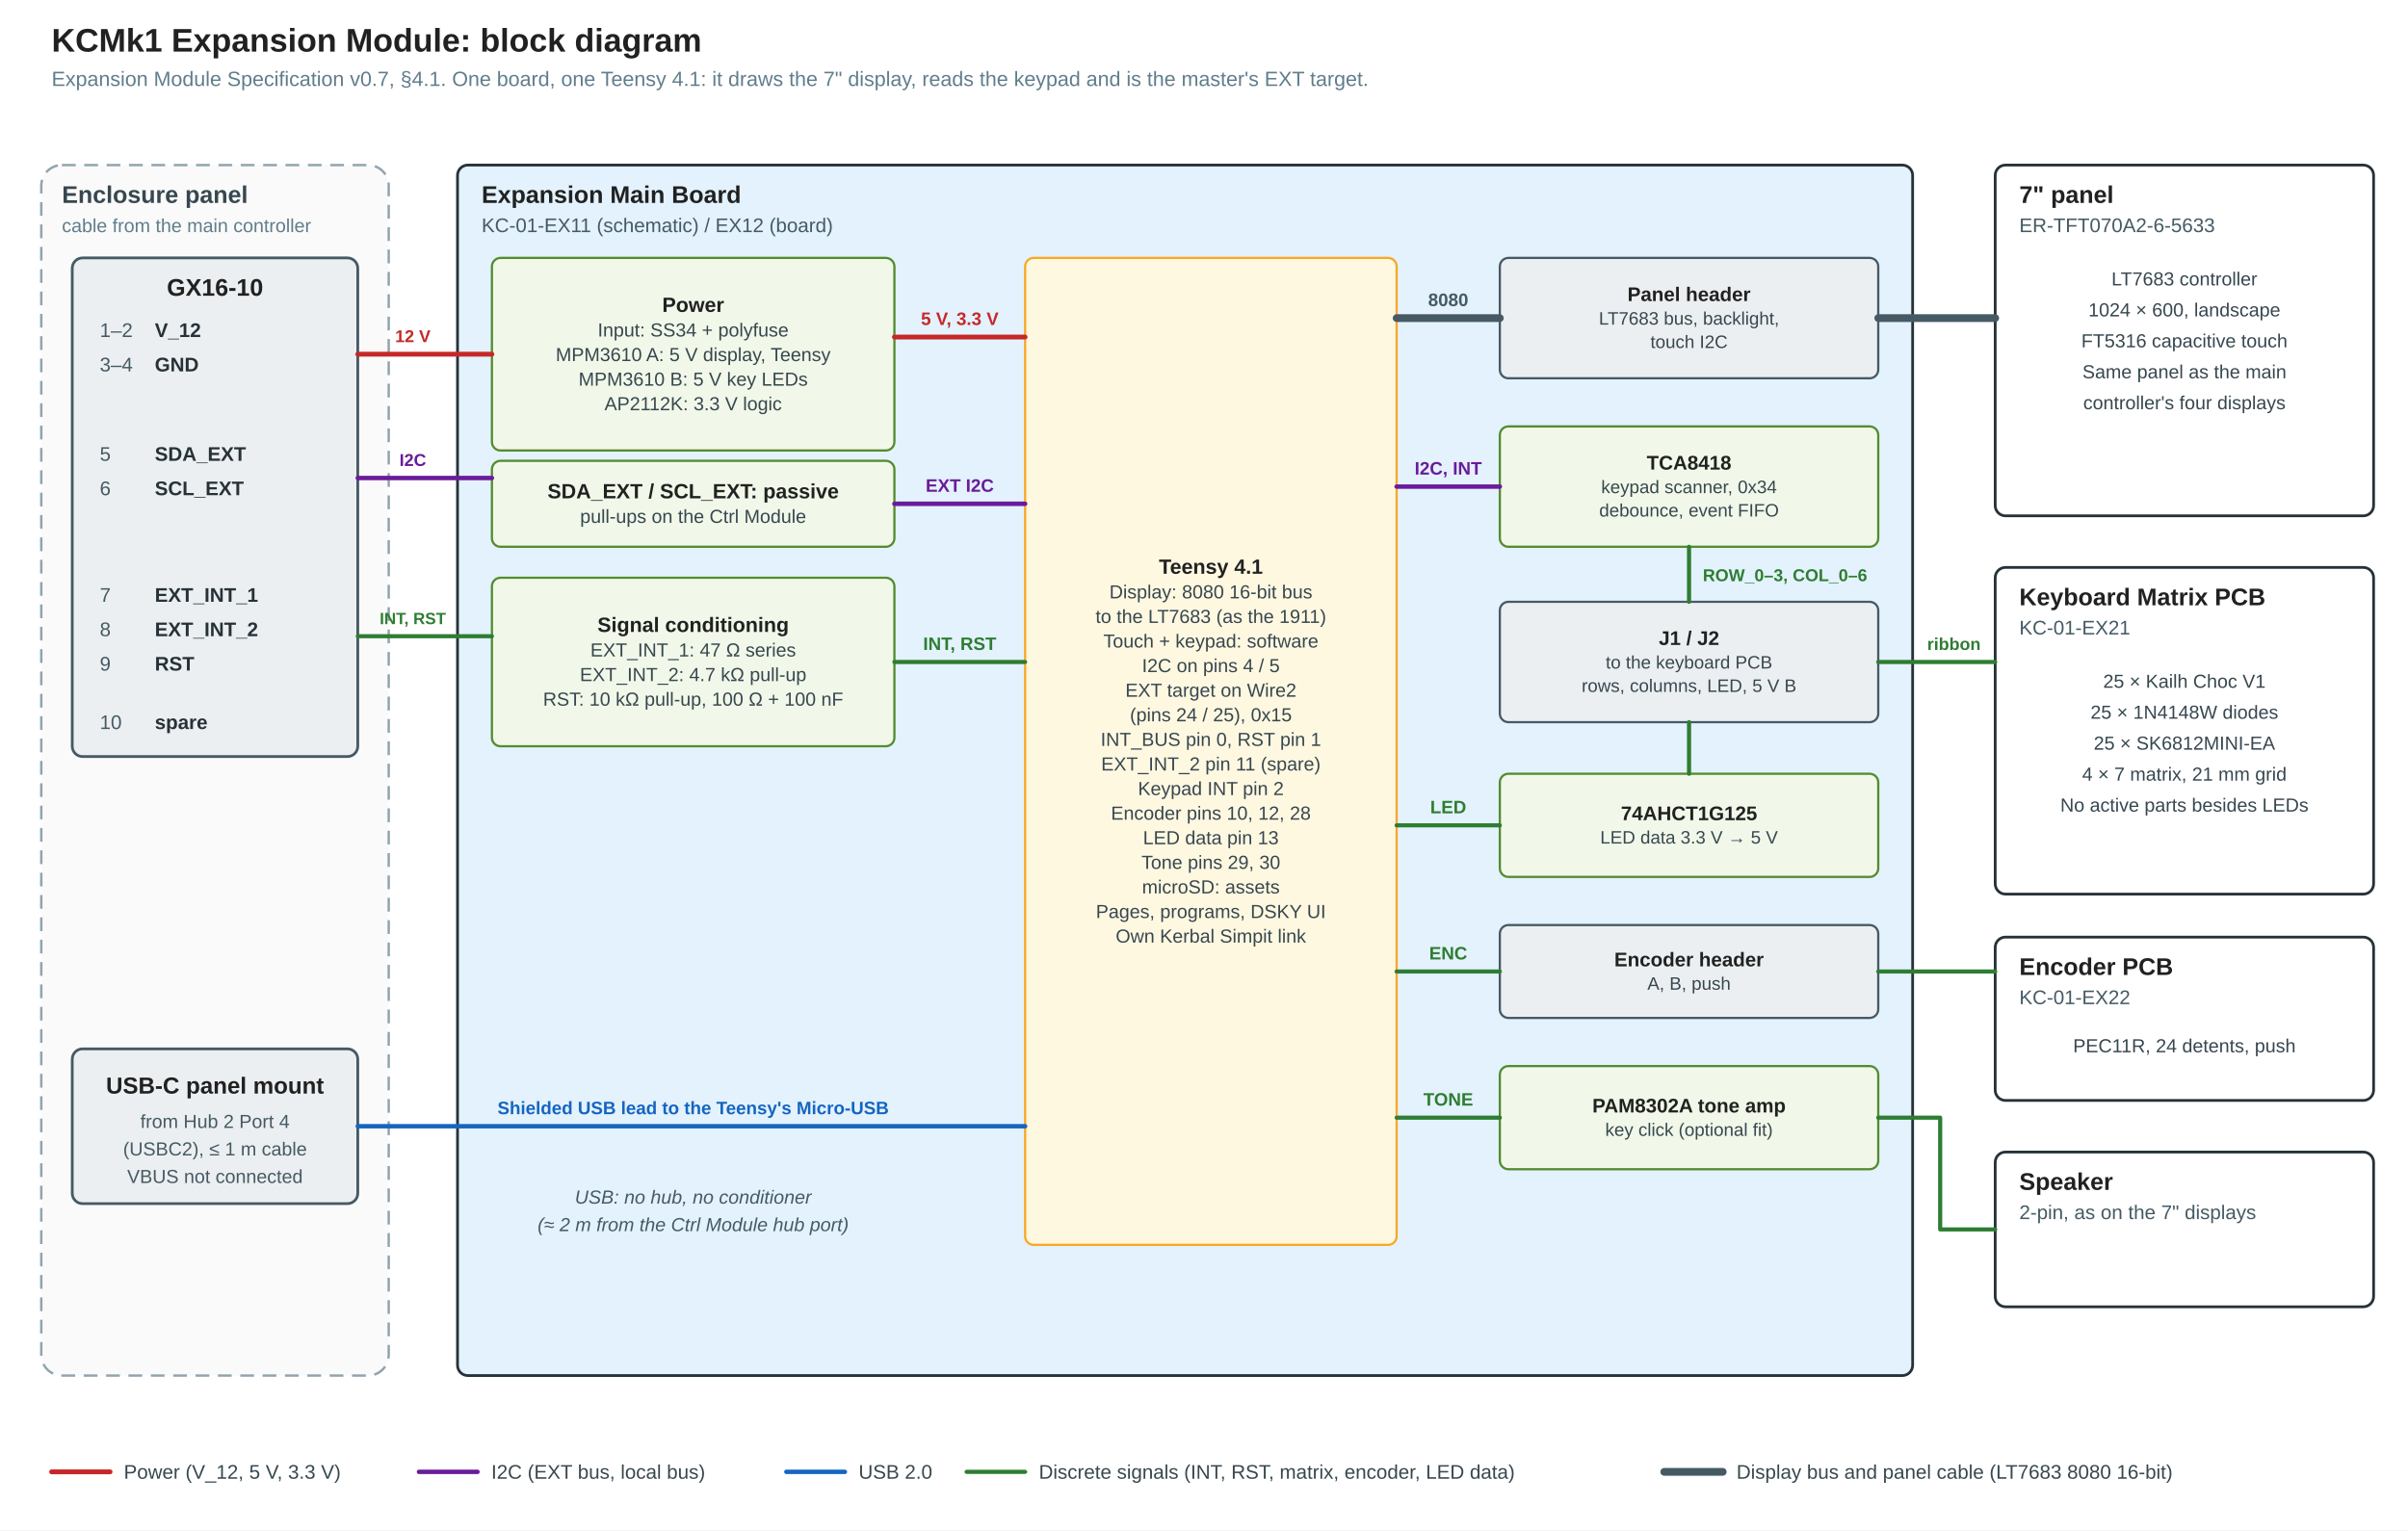
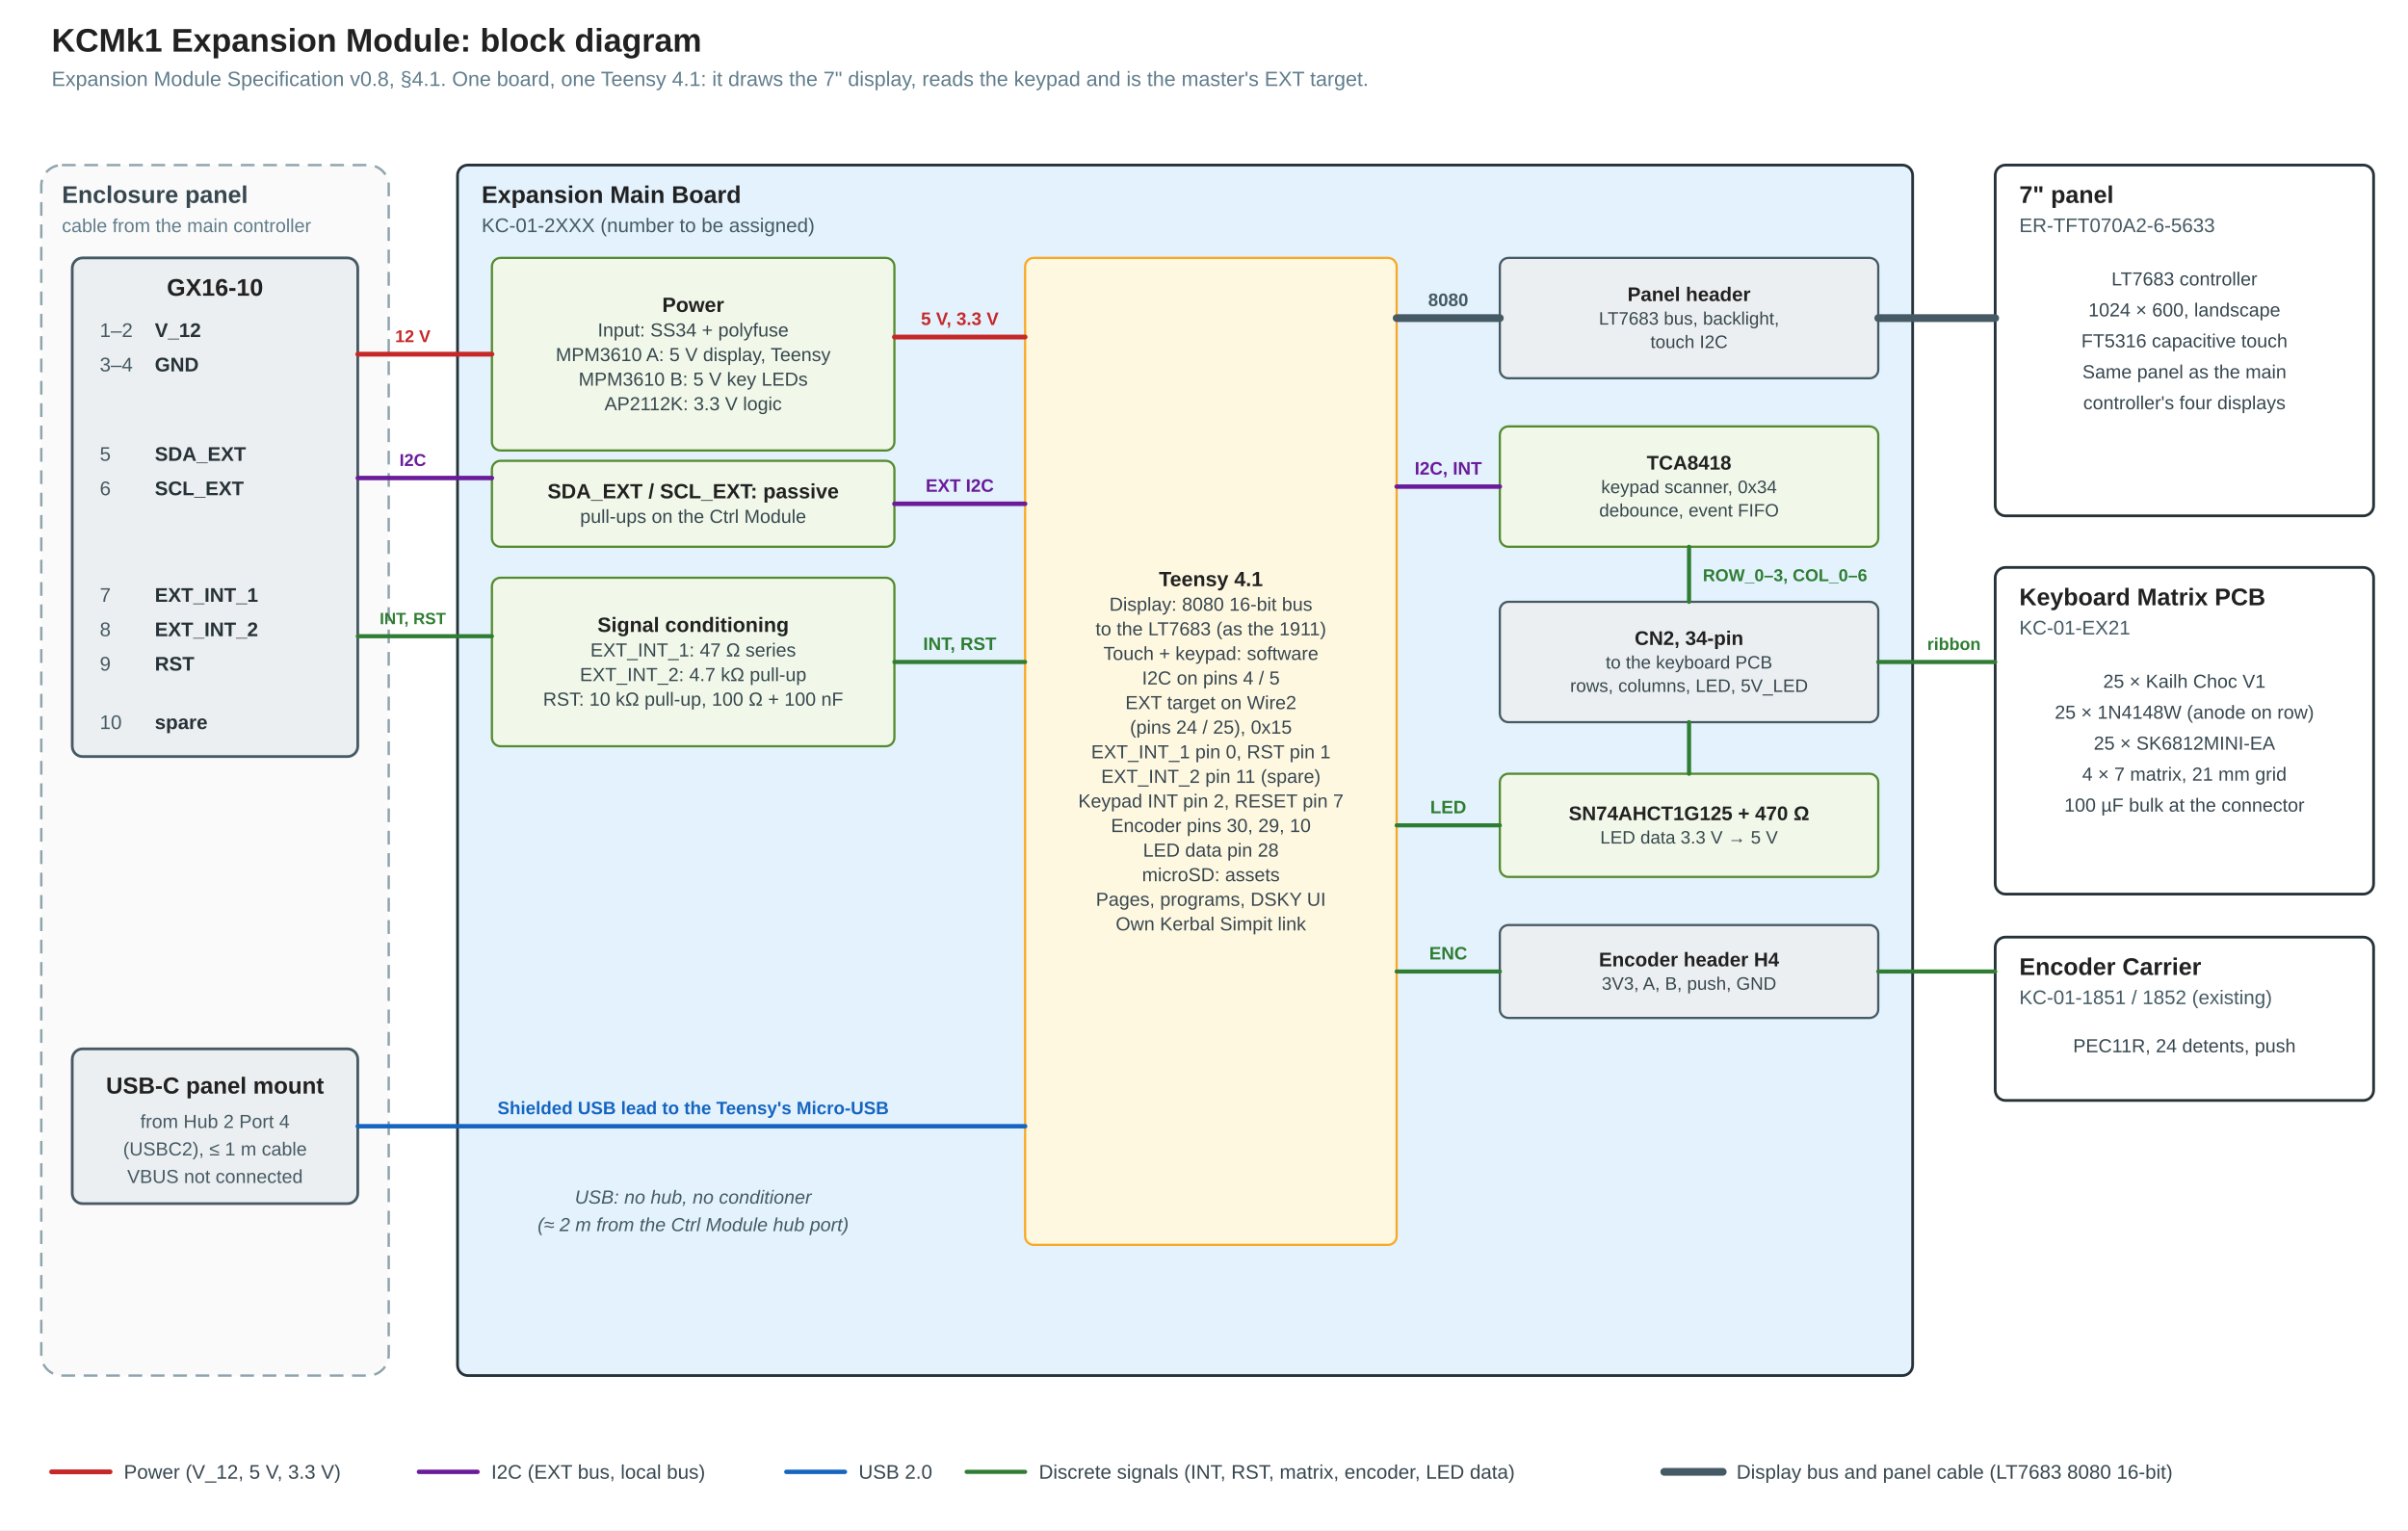
<svg xmlns="http://www.w3.org/2000/svg" width="1400" height="890" viewBox="0 0 1400 890" font-family="Liberation Sans, Arial, Helvetica, sans-serif">
  <rect width="100%" height="100%" fill="#ffffff" />
  <text x="30.0" y="30.0" font-size="19" font-weight="bold" text-anchor="start" fill="#212121">KCMk1 Expansion Module: block diagram</text>
-   <text x="30.0" y="50.0" font-size="12" font-weight="normal" text-anchor="start" fill="#607d8b">Expansion Module Specification v0.7, §4.1. One board, one Teensy 4.1: it draws the 7" display, reads the keypad and is the master's EXT target.</text>
+   <text x="30.0" y="50.0" font-size="12" font-weight="normal" text-anchor="start" fill="#607d8b">Expansion Module Specification v0.8, §4.1. One board, one Teensy 4.1: it draws the 7" display, reads the keypad and is the master's EXT target.</text>
  <rect x="24.0" y="96.0" width="202.0" height="704.0" rx="12" fill="#fafafa" stroke="#90a4ae" stroke-width="1.4" stroke-dasharray="8 5" />
  <text x="36.0" y="118.0" font-size="14" font-weight="bold" text-anchor="start" fill="#37474f">Enclosure panel</text>
  <text x="36.0" y="135.0" font-size="11" font-weight="normal" text-anchor="start" fill="#607d8b">cable from the main controller</text>
  <rect x="42.0" y="150.0" width="166.0" height="290.0" rx="6" fill="#eceff1" stroke="#455a64" stroke-width="1.6" />
  <text x="125.0" y="172.0" font-size="14" font-weight="bold" text-anchor="middle" fill="#212121">GX16-10</text>
  <text x="58.0" y="196.0" font-size="11.5" font-weight="normal" text-anchor="start" fill="#455a64">1–2</text>
  <text x="90.0" y="196.0" font-size="11.5" font-weight="bold" text-anchor="start" fill="#263238">V_12</text>
  <text x="58.0" y="216.0" font-size="11.5" font-weight="normal" text-anchor="start" fill="#455a64">3–4</text>
  <text x="90.0" y="216.0" font-size="11.5" font-weight="bold" text-anchor="start" fill="#263238">GND</text>
  <text x="58.0" y="268.0" font-size="11.5" font-weight="normal" text-anchor="start" fill="#455a64">5</text>
  <text x="90.0" y="268.0" font-size="11.5" font-weight="bold" text-anchor="start" fill="#263238">SDA_EXT</text>
  <text x="58.0" y="288.0" font-size="11.5" font-weight="normal" text-anchor="start" fill="#455a64">6</text>
  <text x="90.0" y="288.0" font-size="11.5" font-weight="bold" text-anchor="start" fill="#263238">SCL_EXT</text>
  <text x="58.0" y="350.0" font-size="11.5" font-weight="normal" text-anchor="start" fill="#455a64">7</text>
  <text x="90.0" y="350.0" font-size="11.5" font-weight="bold" text-anchor="start" fill="#263238">EXT_INT_1</text>
  <text x="58.0" y="370.0" font-size="11.5" font-weight="normal" text-anchor="start" fill="#455a64">8</text>
  <text x="90.0" y="370.0" font-size="11.5" font-weight="bold" text-anchor="start" fill="#263238">EXT_INT_2</text>
  <text x="58.0" y="390.0" font-size="11.5" font-weight="normal" text-anchor="start" fill="#455a64">9</text>
  <text x="90.0" y="390.0" font-size="11.5" font-weight="bold" text-anchor="start" fill="#263238">RST</text>
  <text x="58.0" y="424.0" font-size="11.5" font-weight="normal" text-anchor="start" fill="#455a64">10</text>
  <text x="90.0" y="424.0" font-size="11.5" font-weight="bold" text-anchor="start" fill="#263238">spare</text>
  <rect x="42.0" y="610.0" width="166.0" height="90.0" rx="6" fill="#eceff1" stroke="#455a64" stroke-width="1.6" />
  <text x="125.0" y="636.0" font-size="13.5" font-weight="bold" text-anchor="middle" fill="#212121">USB-C panel mount</text>
  <text x="125.0" y="656.0" font-size="11" font-weight="normal" text-anchor="middle" fill="#455a64">from Hub 2 Port 4</text>
  <text x="125.0" y="672.0" font-size="11" font-weight="normal" text-anchor="middle" fill="#455a64">(USBC2), ≤ 1 m cable</text>
  <text x="125.0" y="688.0" font-size="11" font-weight="normal" text-anchor="middle" fill="#455a64">VBUS not connected</text>
  <rect x="266.0" y="96.0" width="846.0" height="704.0" rx="6" fill="#e3f2fd" stroke="#263238" stroke-width="1.6" />
  <text x="280.0" y="118.0" font-size="14" font-weight="bold" text-anchor="start" fill="#212121">Expansion Main Board</text>
-   <text x="280.0" y="135.0" font-size="11.5" font-weight="normal" text-anchor="start" fill="#455a64">KC-01-EX11 (schematic) / EX12 (board)</text>
+   <text x="280.0" y="135.0" font-size="11.5" font-weight="normal" text-anchor="start" fill="#455a64">KC-01-2XXX (number to be assigned)</text>
  <rect x="286.0" y="150.0" width="234.0" height="112.0" rx="5" fill="#f1f8e9" stroke="#558b2f" stroke-width="1.3" />
  <text x="403.0" y="181.4" font-size="12" font-weight="bold" text-anchor="middle" fill="#212121">Power</text>
  <text x="403.0" y="195.7" font-size="11" font-weight="normal" text-anchor="middle" fill="#37474f">Input: SS34 + polyfuse</text>
  <text x="403.0" y="210.0" font-size="11" font-weight="normal" text-anchor="middle" fill="#37474f">MPM3610 A: 5 V display, Teensy</text>
  <text x="403.0" y="224.3" font-size="11" font-weight="normal" text-anchor="middle" fill="#37474f">MPM3610 B: 5 V key LEDs</text>
  <text x="403.0" y="238.6" font-size="11" font-weight="normal" text-anchor="middle" fill="#37474f">AP2112K: 3.3 V logic</text>
  <rect x="286.0" y="268.0" width="234.0" height="50.0" rx="5" fill="#f1f8e9" stroke="#558b2f" stroke-width="1.3" />
  <text x="403.0" y="289.8" font-size="12" font-weight="bold" text-anchor="middle" fill="#212121">SDA_EXT / SCL_EXT: passive</text>
  <text x="403.0" y="304.1" font-size="11" font-weight="normal" text-anchor="middle" fill="#37474f">pull-ups on the Ctrl Module</text>
  <rect x="286.0" y="336.0" width="234.0" height="98.0" rx="5" fill="#f1f8e9" stroke="#558b2f" stroke-width="1.3" />
  <text x="403.0" y="367.5" font-size="12" font-weight="bold" text-anchor="middle" fill="#212121">Signal conditioning</text>
  <text x="403.0" y="381.8" font-size="11" font-weight="normal" text-anchor="middle" fill="#37474f">EXT_INT_1: 47 Ω series</text>
  <text x="403.0" y="396.1" font-size="11" font-weight="normal" text-anchor="middle" fill="#37474f">EXT_INT_2: 4.7 kΩ pull-up</text>
  <text x="403.0" y="410.4" font-size="11" font-weight="normal" text-anchor="middle" fill="#37474f">RST: 10 kΩ pull-up, 100 Ω + 100 nF</text>
  <text x="403.0" y="700.0" font-size="11" font-weight="normal" text-anchor="middle" fill="#455a64" font-style="italic">USB: no hub, no conditioner</text>
  <text x="403.0" y="716.0" font-size="11" font-weight="normal" text-anchor="middle" fill="#455a64" font-style="italic">(≈ 2 m from the Ctrl Module hub port)</text>
  <rect x="596.0" y="150.0" width="216.0" height="574.0" rx="5" fill="#fff8e1" stroke="#f9a825" stroke-width="1.3" />
-   <text x="704.0" y="333.7" font-size="12" font-weight="bold" text-anchor="middle" fill="#212121">Teensy 4.1</text>
-   <text x="704.0" y="348.0" font-size="11" font-weight="normal" text-anchor="middle" fill="#37474f">Display: 8080 16-bit bus</text>
-   <text x="704.0" y="362.3" font-size="11" font-weight="normal" text-anchor="middle" fill="#37474f">to the LT7683 (as the 1911)</text>
-   <text x="704.0" y="376.6" font-size="11" font-weight="normal" text-anchor="middle" fill="#37474f">Touch + keypad: software</text>
-   <text x="704.0" y="390.9" font-size="11" font-weight="normal" text-anchor="middle" fill="#37474f">I2C on pins 4 / 5</text>
-   <text x="704.0" y="405.2" font-size="11" font-weight="normal" text-anchor="middle" fill="#37474f">EXT target on Wire2</text>
-   <text x="704.0" y="419.5" font-size="11" font-weight="normal" text-anchor="middle" fill="#37474f">(pins 24 / 25), 0x15</text>
-   <text x="704.0" y="433.8" font-size="11" font-weight="normal" text-anchor="middle" fill="#37474f">INT_BUS pin 0, RST pin 1</text>
-   <text x="704.0" y="448.1" font-size="11" font-weight="normal" text-anchor="middle" fill="#37474f">EXT_INT_2 pin 11 (spare)</text>
-   <text x="704.0" y="462.4" font-size="11" font-weight="normal" text-anchor="middle" fill="#37474f">Keypad INT pin 2</text>
-   <text x="704.0" y="476.7" font-size="11" font-weight="normal" text-anchor="middle" fill="#37474f">Encoder pins 10, 12, 28</text>
-   <text x="704.0" y="491.0" font-size="11" font-weight="normal" text-anchor="middle" fill="#37474f">LED data pin 13</text>
-   <text x="704.0" y="505.3" font-size="11" font-weight="normal" text-anchor="middle" fill="#37474f">Tone pins 29, 30</text>
-   <text x="704.0" y="519.6" font-size="11" font-weight="normal" text-anchor="middle" fill="#37474f">microSD: assets</text>
-   <text x="704.0" y="533.9" font-size="11" font-weight="normal" text-anchor="middle" fill="#37474f">Pages, programs, DSKY UI</text>
-   <text x="704.0" y="548.2" font-size="11" font-weight="normal" text-anchor="middle" fill="#37474f">Own Kerbal Simpit link</text>
+   <text x="704.0" y="340.9" font-size="12" font-weight="bold" text-anchor="middle" fill="#212121">Teensy 4.1</text>
+   <text x="704.0" y="355.2" font-size="11" font-weight="normal" text-anchor="middle" fill="#37474f">Display: 8080 16-bit bus</text>
+   <text x="704.0" y="369.5" font-size="11" font-weight="normal" text-anchor="middle" fill="#37474f">to the LT7683 (as the 1911)</text>
+   <text x="704.0" y="383.8" font-size="11" font-weight="normal" text-anchor="middle" fill="#37474f">Touch + keypad: software</text>
+   <text x="704.0" y="398.1" font-size="11" font-weight="normal" text-anchor="middle" fill="#37474f">I2C on pins 4 / 5</text>
+   <text x="704.0" y="412.4" font-size="11" font-weight="normal" text-anchor="middle" fill="#37474f">EXT target on Wire2</text>
+   <text x="704.0" y="426.7" font-size="11" font-weight="normal" text-anchor="middle" fill="#37474f">(pins 24 / 25), 0x15</text>
+   <text x="704.0" y="441.0" font-size="11" font-weight="normal" text-anchor="middle" fill="#37474f">EXT_INT_1 pin 0, RST pin 1</text>
+   <text x="704.0" y="455.3" font-size="11" font-weight="normal" text-anchor="middle" fill="#37474f">EXT_INT_2 pin 11 (spare)</text>
+   <text x="704.0" y="469.6" font-size="11" font-weight="normal" text-anchor="middle" fill="#37474f">Keypad INT pin 2, RESET pin 7</text>
+   <text x="704.0" y="483.9" font-size="11" font-weight="normal" text-anchor="middle" fill="#37474f">Encoder pins 30, 29, 10</text>
+   <text x="704.0" y="498.2" font-size="11" font-weight="normal" text-anchor="middle" fill="#37474f">LED data pin 28</text>
+   <text x="704.0" y="512.5" font-size="11" font-weight="normal" text-anchor="middle" fill="#37474f">microSD: assets</text>
+   <text x="704.0" y="526.8" font-size="11" font-weight="normal" text-anchor="middle" fill="#37474f">Pages, programs, DSKY UI</text>
+   <text x="704.0" y="541.1" font-size="11" font-weight="normal" text-anchor="middle" fill="#37474f">Own Kerbal Simpit link</text>
  <rect x="872.0" y="150.0" width="220.0" height="70.0" rx="5" fill="#eceff1" stroke="#455a64" stroke-width="1.3" />
  <text x="982.0" y="175.1" font-size="11.5" font-weight="bold" text-anchor="middle" fill="#212121">Panel header</text>
  <text x="982.0" y="188.8" font-size="10.5" font-weight="normal" text-anchor="middle" fill="#37474f">LT7683 bus, backlight,</text>
  <text x="982.0" y="202.4" font-size="10.5" font-weight="normal" text-anchor="middle" fill="#37474f">touch I2C</text>
  <rect x="872.0" y="248.0" width="220.0" height="70.0" rx="5" fill="#f1f8e9" stroke="#558b2f" stroke-width="1.3" />
  <text x="982.0" y="273.1" font-size="11.5" font-weight="bold" text-anchor="middle" fill="#212121">TCA8418</text>
  <text x="982.0" y="286.8" font-size="10.5" font-weight="normal" text-anchor="middle" fill="#37474f">keypad scanner, 0x34</text>
  <text x="982.0" y="300.4" font-size="10.5" font-weight="normal" text-anchor="middle" fill="#37474f">debounce, event FIFO</text>
  <rect x="872.0" y="350.0" width="220.0" height="70.0" rx="5" fill="#eceff1" stroke="#455a64" stroke-width="1.3" />
-   <text x="982.0" y="375.1" font-size="11.5" font-weight="bold" text-anchor="middle" fill="#212121">J1 / J2</text>
+   <text x="982.0" y="375.1" font-size="11.5" font-weight="bold" text-anchor="middle" fill="#212121">CN2, 34-pin</text>
  <text x="982.0" y="388.8" font-size="10.5" font-weight="normal" text-anchor="middle" fill="#37474f">to the keyboard PCB</text>
-   <text x="982.0" y="402.4" font-size="10.5" font-weight="normal" text-anchor="middle" fill="#37474f">rows, columns, LED, 5 V B</text>
+   <text x="982.0" y="402.4" font-size="10.5" font-weight="normal" text-anchor="middle" fill="#37474f">rows, columns, LED, 5V_LED</text>
  <rect x="872.0" y="450.0" width="220.0" height="60.0" rx="5" fill="#f1f8e9" stroke="#558b2f" stroke-width="1.3" />
-   <text x="982.0" y="477.0" font-size="11.5" font-weight="bold" text-anchor="middle" fill="#212121">74AHCT1G125</text>
+   <text x="982.0" y="477.0" font-size="11.5" font-weight="bold" text-anchor="middle" fill="#212121">SN74AHCT1G125 + 470 Ω</text>
  <text x="982.0" y="490.6" font-size="10.5" font-weight="normal" text-anchor="middle" fill="#37474f">LED data 3.3 V → 5 V</text>
  <rect x="872.0" y="538.0" width="220.0" height="54.0" rx="5" fill="#eceff1" stroke="#455a64" stroke-width="1.3" />
-   <text x="982.0" y="562.0" font-size="11.5" font-weight="bold" text-anchor="middle" fill="#212121">Encoder header</text>
-   <text x="982.0" y="575.6" font-size="10.5" font-weight="normal" text-anchor="middle" fill="#37474f">A, B, push</text>
-   <rect x="872.0" y="620.0" width="220.0" height="60.0" rx="5" fill="#f1f8e9" stroke="#558b2f" stroke-width="1.3" />
-   <text x="982.0" y="647.0" font-size="11.5" font-weight="bold" text-anchor="middle" fill="#212121">PAM8302A tone amp</text>
-   <text x="982.0" y="660.6" font-size="10.5" font-weight="normal" text-anchor="middle" fill="#37474f">key click (optional fit)</text>
+   <text x="982.0" y="562.0" font-size="11.5" font-weight="bold" text-anchor="middle" fill="#212121">Encoder header H4</text>
+   <text x="982.0" y="575.6" font-size="10.5" font-weight="normal" text-anchor="middle" fill="#37474f">3V3, A, B, push, GND</text>
  <polyline points="208.0,206.0 286.0,206.0" fill="none" stroke="#c62828" stroke-width="2.8" stroke-linejoin="round" stroke-linecap="round" />
  <text x="240.0" y="199.0" font-size="10" font-weight="bold" text-anchor="middle" fill="#c62828">12 V</text>
  <polyline points="208.0,278.0 286.0,278.0" fill="none" stroke="#6a1b9a" stroke-width="2.6" stroke-linejoin="round" stroke-linecap="round" />
  <text x="240.0" y="271.0" font-size="10" font-weight="bold" text-anchor="middle" fill="#6a1b9a">I2C</text>
  <polyline points="208.0,370.0 286.0,370.0" fill="none" stroke="#2e7d32" stroke-width="2.4" stroke-linejoin="round" stroke-linecap="round" />
  <text x="240.0" y="363.0" font-size="9.5" font-weight="bold" text-anchor="middle" fill="#2e7d32">INT, RST</text>
  <polyline points="520.0,196.0 596.0,196.0" fill="none" stroke="#c62828" stroke-width="2.8" stroke-linejoin="round" stroke-linecap="round" />
  <text x="558.0" y="189.0" font-size="10.5" font-weight="bold" text-anchor="middle" fill="#c62828">5 V, 3.3 V</text>
  <polyline points="520.0,293.0 596.0,293.0" fill="none" stroke="#6a1b9a" stroke-width="2.6" stroke-linejoin="round" stroke-linecap="round" />
  <text x="558.0" y="286.0" font-size="10.5" font-weight="bold" text-anchor="middle" fill="#6a1b9a">EXT I2C</text>
  <polyline points="520.0,385.0 596.0,385.0" fill="none" stroke="#2e7d32" stroke-width="2.4" stroke-linejoin="round" stroke-linecap="round" />
  <text x="558.0" y="378.0" font-size="10.5" font-weight="bold" text-anchor="middle" fill="#2e7d32">INT, RST</text>
  <polyline points="208.0,655.0 596.0,655.0" fill="none" stroke="#1565c0" stroke-width="2.6" stroke-linejoin="round" stroke-linecap="round" />
  <text x="403.0" y="648.0" font-size="10.5" font-weight="bold" text-anchor="middle" fill="#1565c0">Shielded USB lead to the Teensy's Micro-USB</text>
  <polyline points="812.0,185.0 872.0,185.0" fill="none" stroke="#455a64" stroke-width="4.5" stroke-linejoin="round" stroke-linecap="round" />
  <text x="842.0" y="178.0" font-size="10.5" font-weight="bold" text-anchor="middle" fill="#455a64">8080</text>
  <polyline points="812.0,283.0 872.0,283.0" fill="none" stroke="#6a1b9a" stroke-width="2.6" stroke-linejoin="round" stroke-linecap="round" />
  <text x="842.0" y="276.0" font-size="10.5" font-weight="bold" text-anchor="middle" fill="#6a1b9a">I2C, INT</text>
  <polyline points="982.0,318.0 982.0,350.0" fill="none" stroke="#2e7d32" stroke-width="2.4" stroke-linejoin="round" stroke-linecap="round" />
  <text x="990.0" y="338.0" font-size="10" font-weight="bold" text-anchor="start" fill="#2e7d32">ROW_0–3, COL_0–6</text>
  <polyline points="812.0,480.0 872.0,480.0" fill="none" stroke="#2e7d32" stroke-width="2.4" stroke-linejoin="round" stroke-linecap="round" />
  <text x="842.0" y="473.0" font-size="10.5" font-weight="bold" text-anchor="middle" fill="#2e7d32">LED</text>
  <polyline points="982.0,450.0 982.0,420.0" fill="none" stroke="#2e7d32" stroke-width="2.4" stroke-linejoin="round" stroke-linecap="round" />
  <polyline points="812.0,565.0 872.0,565.0" fill="none" stroke="#2e7d32" stroke-width="2.4" stroke-linejoin="round" stroke-linecap="round" />
  <text x="842.0" y="558.0" font-size="10.5" font-weight="bold" text-anchor="middle" fill="#2e7d32">ENC</text>
-   <polyline points="812.0,650.0 872.0,650.0" fill="none" stroke="#2e7d32" stroke-width="2.4" stroke-linejoin="round" stroke-linecap="round" />
-   <text x="842.0" y="643.0" font-size="10.5" font-weight="bold" text-anchor="middle" fill="#2e7d32">TONE</text>
  <rect x="1160.0" y="96.0" width="220.0" height="204.0" rx="6" fill="#ffffff" stroke="#263238" stroke-width="1.6" />
  <text x="1174.0" y="118.0" font-size="14" font-weight="bold" text-anchor="start" fill="#212121">7" panel</text>
  <text x="1174.0" y="135.0" font-size="11.5" font-weight="normal" text-anchor="start" fill="#455a64">ER-TFT070A2-6-5633</text>
  <text x="1270.0" y="166.0" font-size="11" font-weight="normal" text-anchor="middle" fill="#37474f">LT7683 controller</text>
  <text x="1270.0" y="184.0" font-size="11" font-weight="normal" text-anchor="middle" fill="#37474f">1024 × 600, landscape</text>
  <text x="1270.0" y="202.0" font-size="11" font-weight="normal" text-anchor="middle" fill="#37474f">FT5316 capacitive touch</text>
  <text x="1270.0" y="220.0" font-size="11" font-weight="normal" text-anchor="middle" fill="#37474f">Same panel as the main</text>
  <text x="1270.0" y="238.0" font-size="11" font-weight="normal" text-anchor="middle" fill="#37474f">controller's four displays</text>
  <polyline points="1092.0,185.0 1160.0,185.0" fill="none" stroke="#455a64" stroke-width="4.5" stroke-linejoin="round" stroke-linecap="round" />
  <rect x="1160.0" y="330.0" width="220.0" height="190.0" rx="6" fill="#ffffff" stroke="#263238" stroke-width="1.6" />
  <text x="1174.0" y="352.0" font-size="14" font-weight="bold" text-anchor="start" fill="#212121">Keyboard Matrix PCB</text>
  <text x="1174.0" y="369.0" font-size="11.5" font-weight="normal" text-anchor="start" fill="#455a64">KC-01-EX21</text>
  <text x="1270.0" y="400.0" font-size="11" font-weight="normal" text-anchor="middle" fill="#37474f">25 × Kailh Choc V1</text>
-   <text x="1270.0" y="418.0" font-size="11" font-weight="normal" text-anchor="middle" fill="#37474f">25 × 1N4148W diodes</text>
+   <text x="1270.0" y="418.0" font-size="11" font-weight="normal" text-anchor="middle" fill="#37474f">25 × 1N4148W (anode on row)</text>
  <text x="1270.0" y="436.0" font-size="11" font-weight="normal" text-anchor="middle" fill="#37474f">25 × SK6812MINI-EA</text>
  <text x="1270.0" y="454.0" font-size="11" font-weight="normal" text-anchor="middle" fill="#37474f">4 × 7 matrix, 21 mm grid</text>
-   <text x="1270.0" y="472.0" font-size="11" font-weight="normal" text-anchor="middle" fill="#37474f">No active parts besides LEDs</text>
+   <text x="1270.0" y="472.0" font-size="11" font-weight="normal" text-anchor="middle" fill="#37474f">100 µF bulk at the connector</text>
  <polyline points="1092.0,385.0 1160.0,385.0" fill="none" stroke="#2e7d32" stroke-width="2.4" stroke-linejoin="round" stroke-linecap="round" />
  <text x="1136.0" y="378.0" font-size="10" font-weight="bold" text-anchor="middle" fill="#2e7d32">ribbon</text>
  <rect x="1160.0" y="545.0" width="220.0" height="95.0" rx="6" fill="#ffffff" stroke="#263238" stroke-width="1.6" />
-   <text x="1174.0" y="567.0" font-size="14" font-weight="bold" text-anchor="start" fill="#212121">Encoder PCB</text>
-   <text x="1174.0" y="584.0" font-size="11.5" font-weight="normal" text-anchor="start" fill="#455a64">KC-01-EX22</text>
+   <text x="1174.0" y="567.0" font-size="14" font-weight="bold" text-anchor="start" fill="#212121">Encoder Carrier</text>
+   <text x="1174.0" y="584.0" font-size="11.5" font-weight="normal" text-anchor="start" fill="#455a64">KC-01-1851 / 1852 (existing)</text>
  <text x="1270.0" y="612.0" font-size="11" font-weight="normal" text-anchor="middle" fill="#37474f">PEC11R, 24 detents, push</text>
  <polyline points="1092.0,565.0 1160.0,565.0" fill="none" stroke="#2e7d32" stroke-width="2.4" stroke-linejoin="round" stroke-linecap="round" />
-   <rect x="1160.0" y="670.0" width="220.0" height="90.0" rx="6" fill="#ffffff" stroke="#263238" stroke-width="1.6" />
-   <text x="1174.0" y="692.0" font-size="14" font-weight="bold" text-anchor="start" fill="#212121">Speaker</text>
-   <text x="1174.0" y="709.0" font-size="11.5" font-weight="normal" text-anchor="start" fill="#455a64">2-pin, as on the 7" displays</text>
-   <polyline points="1092.0,650.0 1128.0,650.0 1128.0,715.0 1160.0,715.0" fill="none" stroke="#2e7d32" stroke-width="2.4" stroke-linejoin="round" stroke-linecap="round" />
  <polyline points="30.0,856.0 64.0,856.0" fill="none" stroke="#c62828" stroke-width="2.8" stroke-linejoin="round" stroke-linecap="round" />
  <text x="72.0" y="860.0" font-size="11.5" font-weight="normal" text-anchor="start" fill="#37474f">Power (V_12, 5 V, 3.3 V)</text>
  <polyline points="243.6,856.0 277.6,856.0" fill="none" stroke="#6a1b9a" stroke-width="2.6" stroke-linejoin="round" stroke-linecap="round" />
  <text x="285.6" y="860.0" font-size="11.5" font-weight="normal" text-anchor="start" fill="#37474f">I2C (EXT bus, local bus)</text>
  <polyline points="457.2,856.0 491.2,856.0" fill="none" stroke="#1565c0" stroke-width="2.6" stroke-linejoin="round" stroke-linecap="round" />
  <text x="499.2" y="860.0" font-size="11.5" font-weight="normal" text-anchor="start" fill="#37474f">USB 2.0</text>
  <polyline points="562.0,856.0 596.0,856.0" fill="none" stroke="#2e7d32" stroke-width="2.4" stroke-linejoin="round" stroke-linecap="round" />
  <text x="604.0" y="860.0" font-size="11.5" font-weight="normal" text-anchor="start" fill="#37474f">Discrete signals (INT, RST, matrix, encoder, LED data)</text>
  <polyline points="967.6,856.0 1001.6,856.0" fill="none" stroke="#455a64" stroke-width="4.5" stroke-linejoin="round" stroke-linecap="round" />
  <text x="1009.6" y="860.0" font-size="11.5" font-weight="normal" text-anchor="start" fill="#37474f">Display bus and panel cable (LT7683 8080 16-bit)</text>
</svg>
